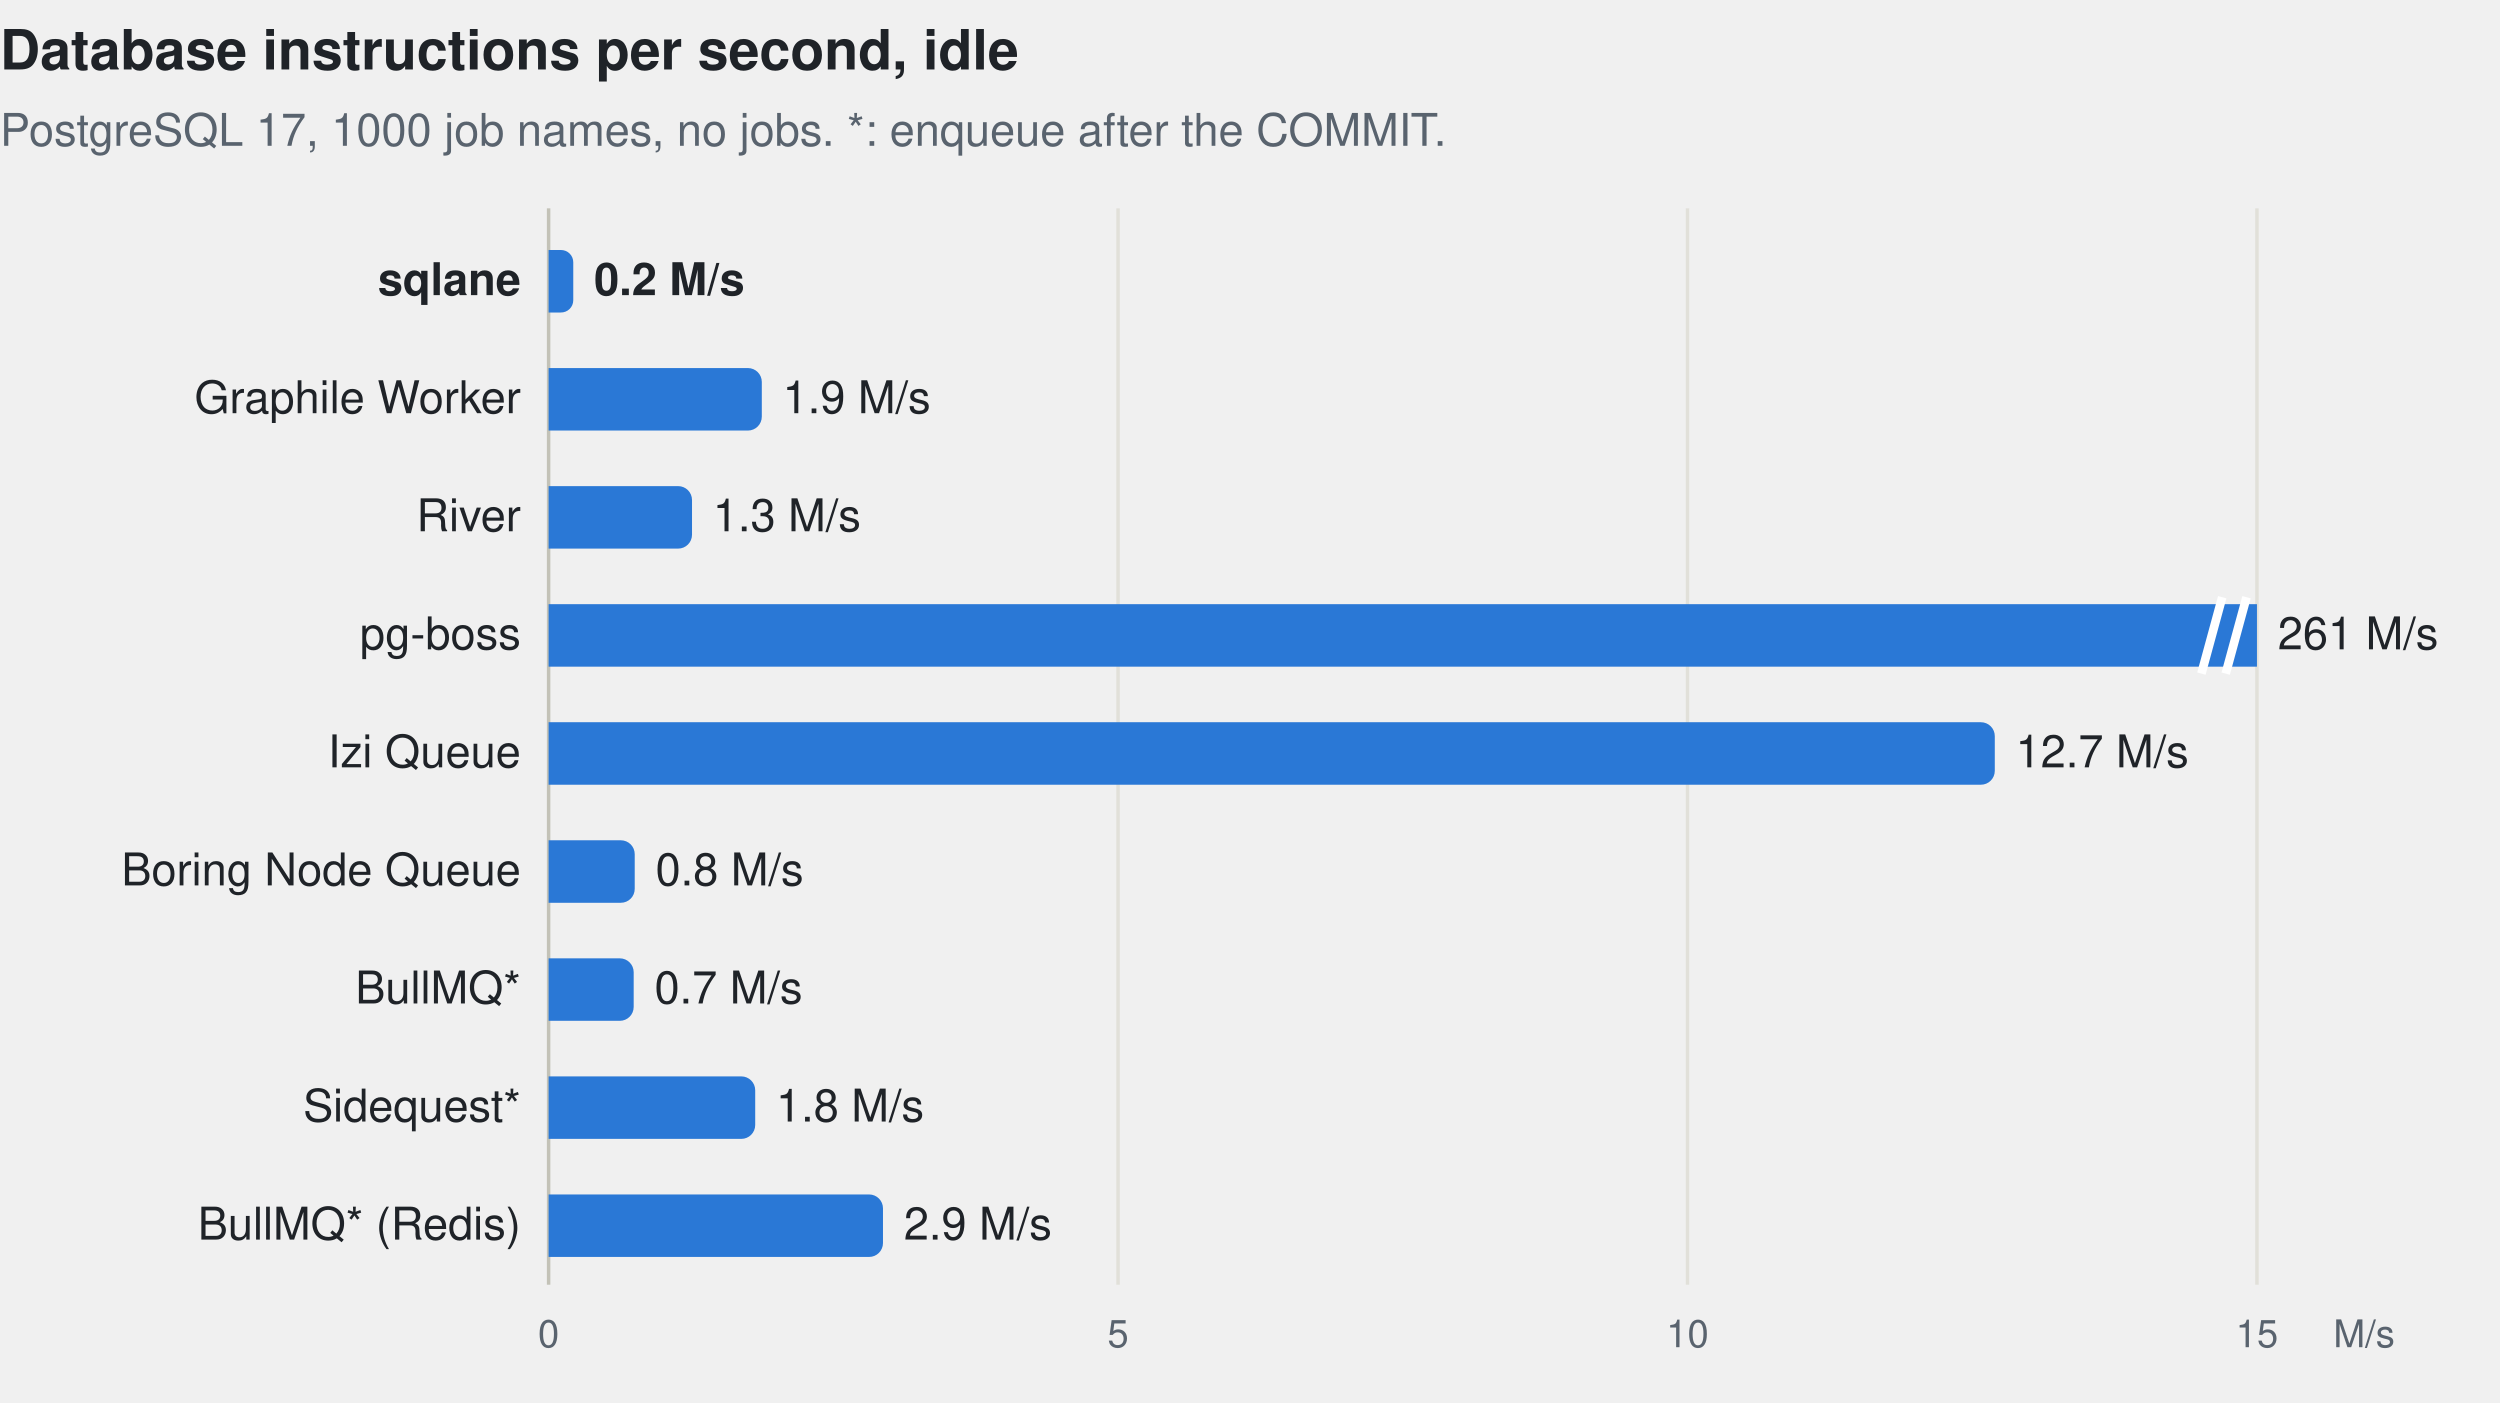
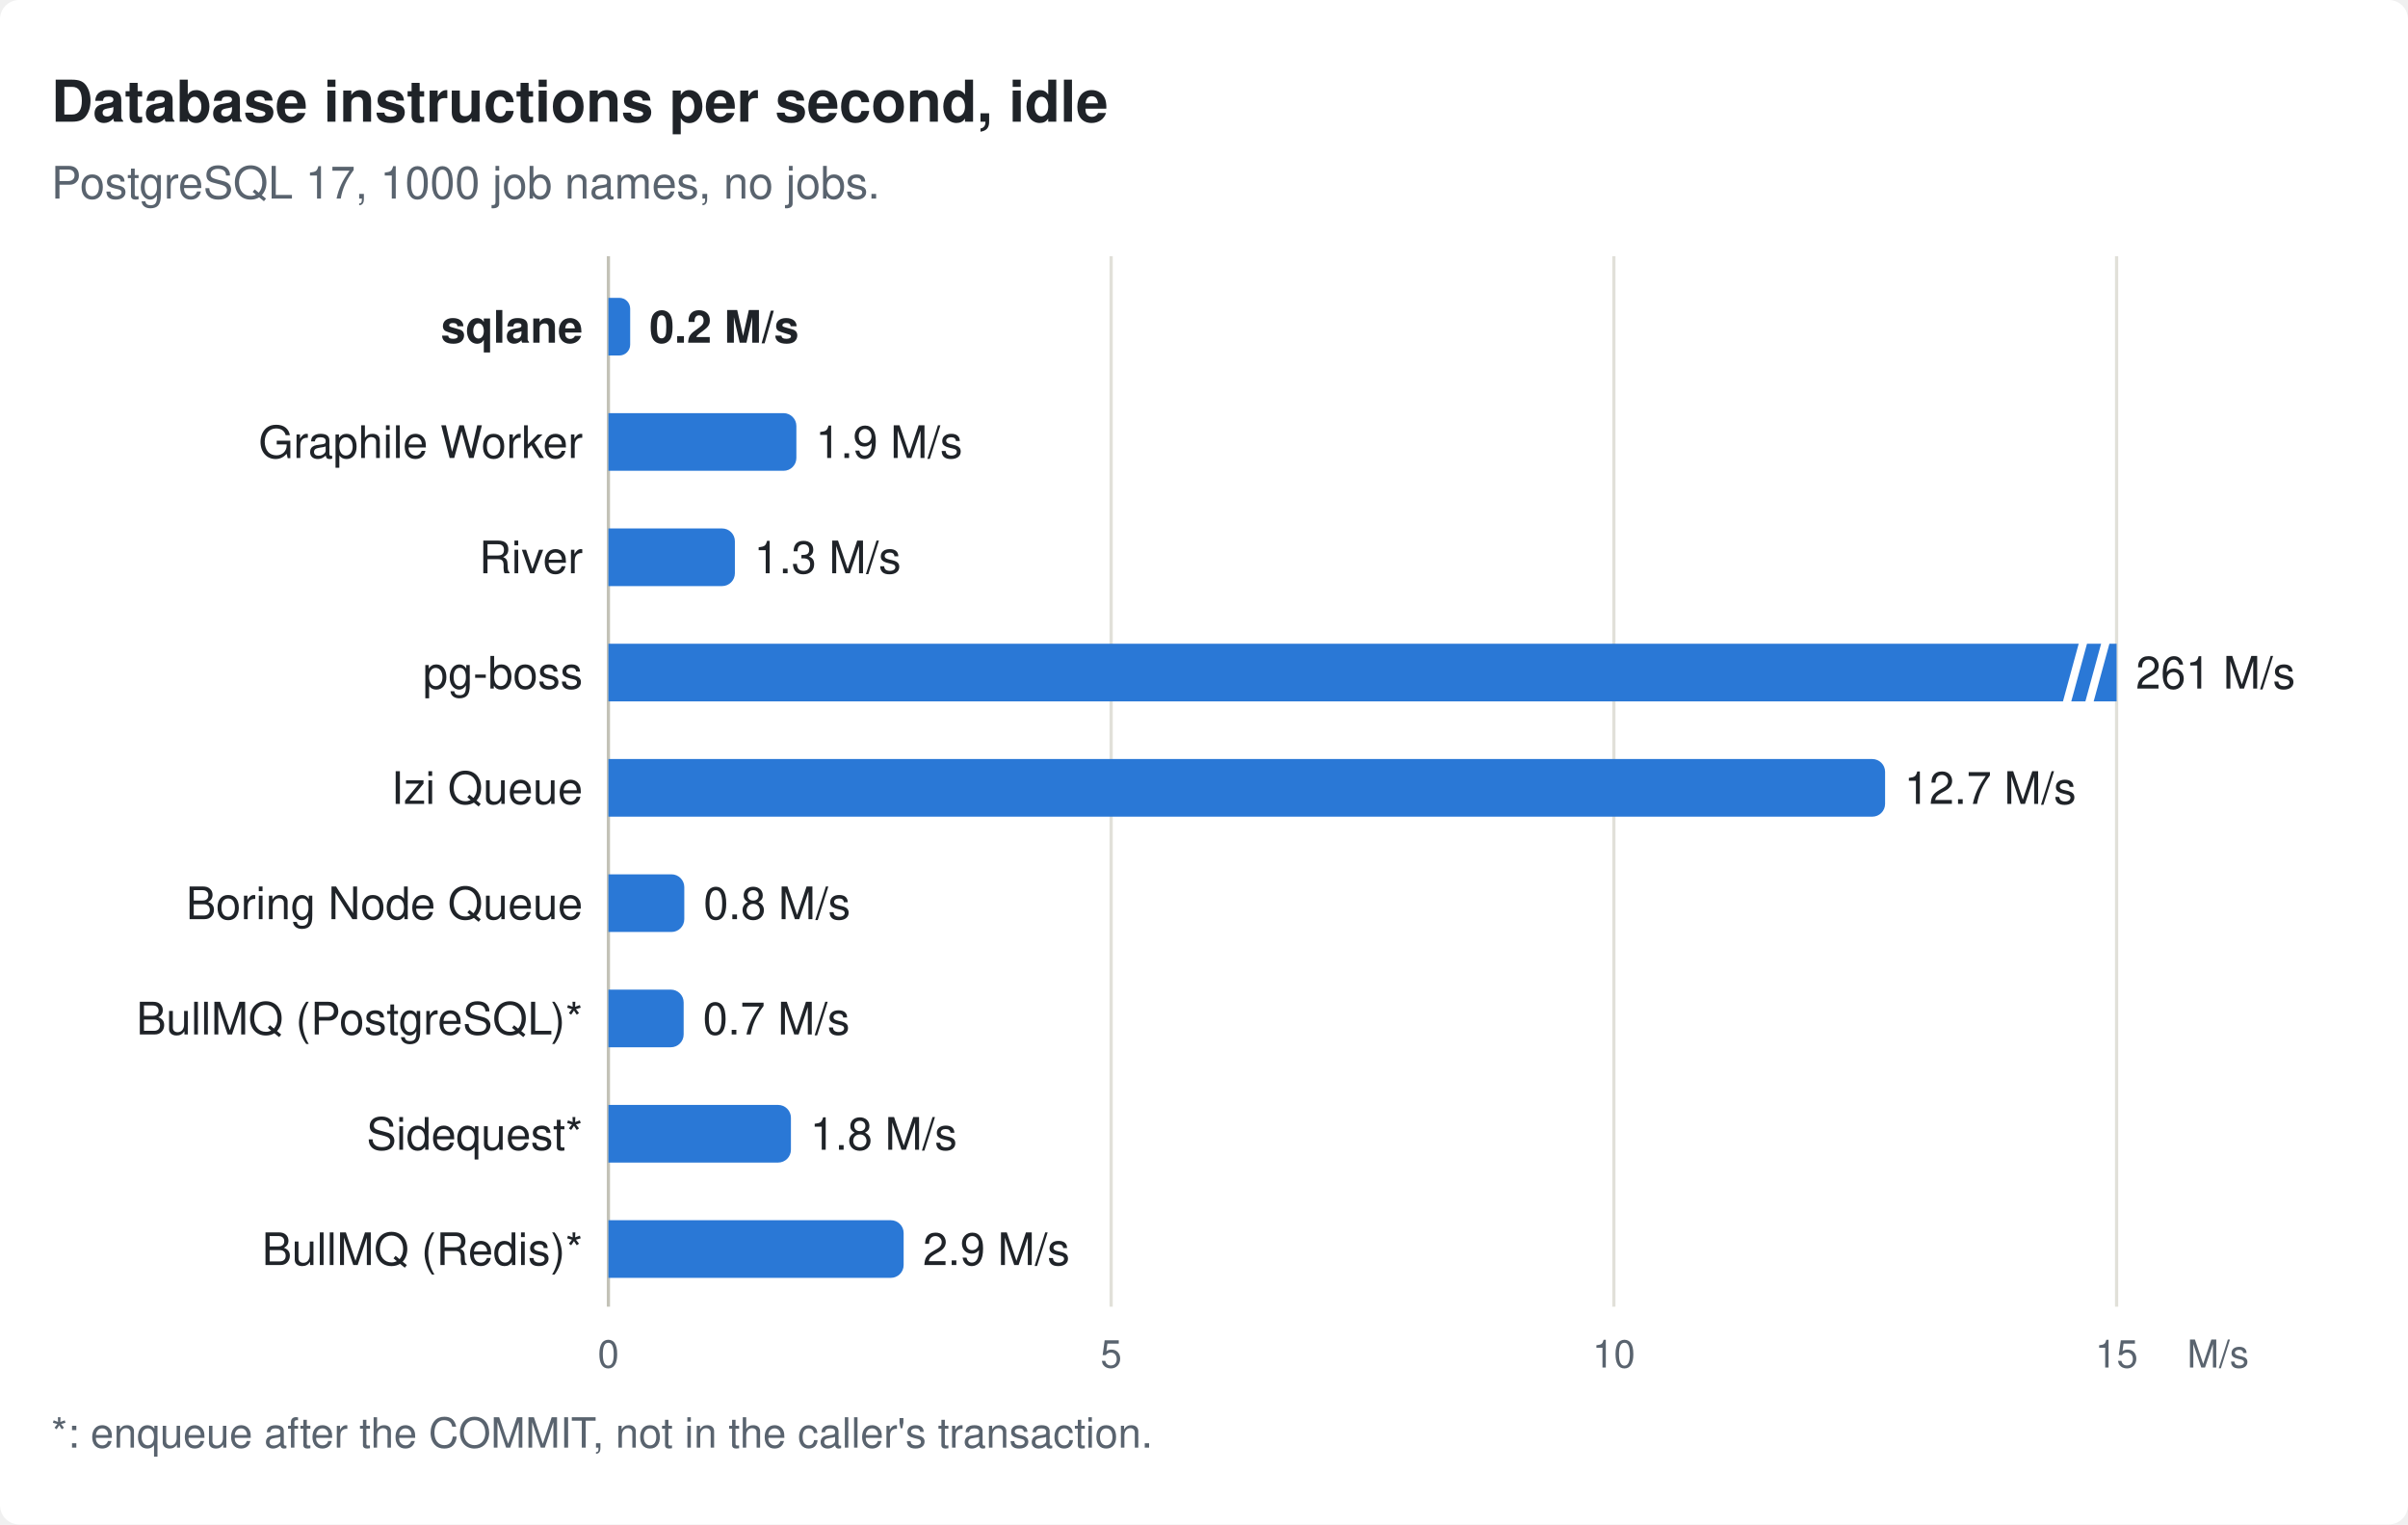
- <svg xmlns="http://www.w3.org/2000/svg" width="720" height="404" viewBox="0 0 720 404" font-family="-apple-system, BlinkMacSystemFont, 'Segoe UI', Helvetica, Arial, sans-serif" role="img" aria-label="Database instructions per second, idle">
-   <text x="0" y="20" font-size="16" font-weight="600" fill="#1f2328">Database instructions per second, idle</text>
-   <text x="0" y="42" font-size="13" fill="#59636e">PostgreSQL 17, 1000 job names, no jobs. *: enqueue after the COMMIT.</text>
-   <line x1="158.0" y1="60" x2="158.0" y2="370" stroke="#c3c2b7" />
-   <text x="158.0" y="388" font-size="11" fill="#59636e" text-anchor="middle">0</text>
-   <line x1="322.0" y1="60" x2="322.0" y2="370" stroke="#e1e0d9" />
-   <text x="322.0" y="388" font-size="11" fill="#59636e" text-anchor="middle">5</text>
-   <line x1="486.0" y1="60" x2="486.0" y2="370" stroke="#e1e0d9" />
-   <text x="486.0" y="388" font-size="11" fill="#59636e" text-anchor="middle">10</text>
-   <line x1="650.0" y1="60" x2="650.0" y2="370" stroke="#e1e0d9" />
-   <text x="650.0" y="388" font-size="11" fill="#59636e" text-anchor="middle">15</text>
-   <text x="672" y="388" font-size="11" fill="#59636e">M/s</text>
-   <text x="150" y="85" font-size="13" fill="#1f2328" text-anchor="end" font-weight="600">sqlane</text>
-   <path d="M158,72H161.5A3.532,3.532 0 0 1 165.1,75.532V86.468A3.532,3.532 0 0 1 161.5,90H158Z" fill="#2a78d6" />
-   <text x="171.1" y="85" font-size="13" fill="#1f2328" font-weight="600">0.2 M/s</text>
-   <text x="150" y="119" font-size="13" fill="#1f2328" text-anchor="end">Graphile Worker</text>
-   <path d="M158,106H215.4A4,4 0 0 1 219.4,110V120A4,4 0 0 1 215.4,124H158Z" fill="#2a78d6" />
-   <text x="225.4" y="119" font-size="13" fill="#1f2328">1.9 M/s</text>
-   <text x="150" y="153" font-size="13" fill="#1f2328" text-anchor="end">River</text>
-   <path d="M158,140H195.3A4,4 0 0 1 199.3,144V154A4,4 0 0 1 195.3,158H158Z" fill="#2a78d6" />
-   <text x="205.3" y="153" font-size="13" fill="#1f2328">1.3 M/s</text>
-   <text x="150" y="187" font-size="13" fill="#1f2328" text-anchor="end">pg-boss</text>
-   <rect x="158" y="174" width="492.0" height="18" fill="#2a78d6" />
-   <path d="M634.0,194l6,-22" stroke="#ffffff" stroke-width="2.5" />
-   <path d="M641.0,194l6,-22" stroke="#ffffff" stroke-width="2.5" />
-   <text x="656.0" y="187" font-size="13" fill="#1f2328">261 M/s</text>
-   <text x="150" y="221" font-size="13" fill="#1f2328" text-anchor="end">Izi Queue</text>
-   <path d="M158,208H570.5A4,4 0 0 1 574.5,212V222A4,4 0 0 1 570.5,226H158Z" fill="#2a78d6" />
-   <text x="580.5" y="221" font-size="13" fill="#1f2328">12.7 M/s</text>
-   <text x="150" y="255" font-size="13" fill="#1f2328" text-anchor="end">Boring Node Queue</text>
-   <path d="M158,242H178.8A4,4 0 0 1 182.8,246V256A4,4 0 0 1 178.8,260H158Z" fill="#2a78d6" />
-   <text x="188.8" y="255" font-size="13" fill="#1f2328">0.8 M/s</text>
-   <text x="150" y="289" font-size="13" fill="#1f2328" text-anchor="end">BullMQ*</text>
-   <path d="M158,276H178.5A4,4 0 0 1 182.5,280V290A4,4 0 0 1 178.5,294H158Z" fill="#2a78d6" />
-   <text x="188.5" y="289" font-size="13" fill="#1f2328">0.7 M/s</text>
-   <text x="150" y="323" font-size="13" fill="#1f2328" text-anchor="end">Sidequest*</text>
-   <path d="M158,310H213.5A4,4 0 0 1 217.5,314V324A4,4 0 0 1 213.5,328H158Z" fill="#2a78d6" />
-   <text x="223.5" y="323" font-size="13" fill="#1f2328">1.8 M/s</text>
-   <text x="150" y="357" font-size="13" fill="#1f2328" text-anchor="end">BullMQ* (Redis)</text>
-   <path d="M158,344H250.3A4,4 0 0 1 254.3,348V358A4,4 0 0 1 250.3,362H158Z" fill="#2a78d6" />
-   <text x="260.3" y="357" font-size="13" fill="#1f2328">2.9 M/s</text>
+ <svg xmlns="http://www.w3.org/2000/svg" width="752" height="476" viewBox="0 0 752 476" font-family="-apple-system, BlinkMacSystemFont, 'Segoe UI', Helvetica, Arial, sans-serif" role="img" aria-label="Database instructions per second, idle">
+   <rect width="752" height="476" rx="6" fill="#ffffff" />
+   <g transform="translate(16 16)">
+     <text x="0" y="22" font-size="18" font-weight="600" fill="#1f2328">Database instructions per second, idle</text>
+     <text x="0" y="46" font-size="14" fill="#59636e">PostgreSQL 17, 1000 job names, no jobs.</text>
+     <line x1="174.0" y1="64" x2="174.0" y2="392" stroke="#c3c2b7" />
+     <text x="174.0" y="411" font-size="12" fill="#59636e" text-anchor="middle">0</text>
+     <line x1="331.0" y1="64" x2="331.0" y2="392" stroke="#e1e0d9" />
+     <text x="331.0" y="411" font-size="12" fill="#59636e" text-anchor="middle">5</text>
+     <line x1="488.0" y1="64" x2="488.0" y2="392" stroke="#e1e0d9" />
+     <text x="488.0" y="411" font-size="12" fill="#59636e" text-anchor="middle">10</text>
+     <line x1="645.0" y1="64" x2="645.0" y2="392" stroke="#e1e0d9" />
+     <text x="645.0" y="411" font-size="12" fill="#59636e" text-anchor="middle">15</text>
+     <text x="667" y="411" font-size="12" fill="#59636e">M/s</text>
+     <text x="0" y="436" font-size="13" fill="#59636e">*: enqueue after the COMMIT, not in the caller's transaction.</text>
+     <text x="166" y="91" font-size="14" fill="#1f2328" text-anchor="end" font-weight="600">sqlane</text>
+     <path d="M174,77H177.4A3.381,3.381 0 0 1 180.8,80.381V91.619A3.381,3.381 0 0 1 177.4,95H174Z" fill="#2a78d6" />
+     <text x="186.8" y="91" font-size="14" fill="#1f2328" font-weight="600">0.2 M/s</text>
+     <text x="166" y="127" font-size="14" fill="#1f2328" text-anchor="end">Graphile Worker</text>
+     <path d="M174,113H228.7A4,4 0 0 1 232.7,117V127A4,4 0 0 1 228.7,131H174Z" fill="#2a78d6" />
+     <text x="238.7" y="127" font-size="14" fill="#1f2328">1.9 M/s</text>
+     <text x="166" y="163" font-size="14" fill="#1f2328" text-anchor="end">River</text>
+     <path d="M174,149H209.5A4,4 0 0 1 213.5,153V163A4,4 0 0 1 209.5,167H174Z" fill="#2a78d6" />
+     <text x="219.5" y="163" font-size="14" fill="#1f2328">1.3 M/s</text>
+     <text x="166" y="199" font-size="14" fill="#1f2328" text-anchor="end">pg-boss</text>
+     <rect x="174" y="185" width="471.0" height="18" fill="#2a78d6" />
+     <path d="M629.0,205l6,-22" stroke="#ffffff" stroke-width="2.5" />
+     <path d="M636.0,205l6,-22" stroke="#ffffff" stroke-width="2.5" />
+     <text x="651.0" y="199" font-size="14" fill="#1f2328">261 M/s</text>
+     <text x="166" y="235" font-size="14" fill="#1f2328" text-anchor="end">Izi Queue</text>
+     <path d="M174,221H568.7A4,4 0 0 1 572.7,225V235A4,4 0 0 1 568.7,239H174Z" fill="#2a78d6" />
+     <text x="578.7" y="235" font-size="14" fill="#1f2328">12.7 M/s</text>
+     <text x="166" y="271" font-size="14" fill="#1f2328" text-anchor="end">Boring Node Queue</text>
+     <path d="M174,257H193.7A4,4 0 0 1 197.7,261V271A4,4 0 0 1 193.7,275H174Z" fill="#2a78d6" />
+     <text x="203.7" y="271" font-size="14" fill="#1f2328">0.8 M/s</text>
+     <text x="166" y="307" font-size="14" fill="#1f2328" text-anchor="end">BullMQ (PostgreSQL)*</text>
+     <path d="M174,293H193.5A4,4 0 0 1 197.5,297V307A4,4 0 0 1 193.5,311H174Z" fill="#2a78d6" />
+     <text x="203.5" y="307" font-size="14" fill="#1f2328">0.7 M/s</text>
+     <text x="166" y="343" font-size="14" fill="#1f2328" text-anchor="end">Sidequest*</text>
+     <path d="M174,329H227.0A4,4 0 0 1 231.0,333V343A4,4 0 0 1 227.0,347H174Z" fill="#2a78d6" />
+     <text x="237.0" y="343" font-size="14" fill="#1f2328">1.8 M/s</text>
+     <text x="166" y="379" font-size="14" fill="#1f2328" text-anchor="end">BullMQ (Redis)*</text>
+     <path d="M174,365H262.2A4,4 0 0 1 266.2,369V379A4,4 0 0 1 262.2,383H174Z" fill="#2a78d6" />
+     <text x="272.2" y="379" font-size="14" fill="#1f2328">2.9 M/s</text>
+   </g>
</svg>
